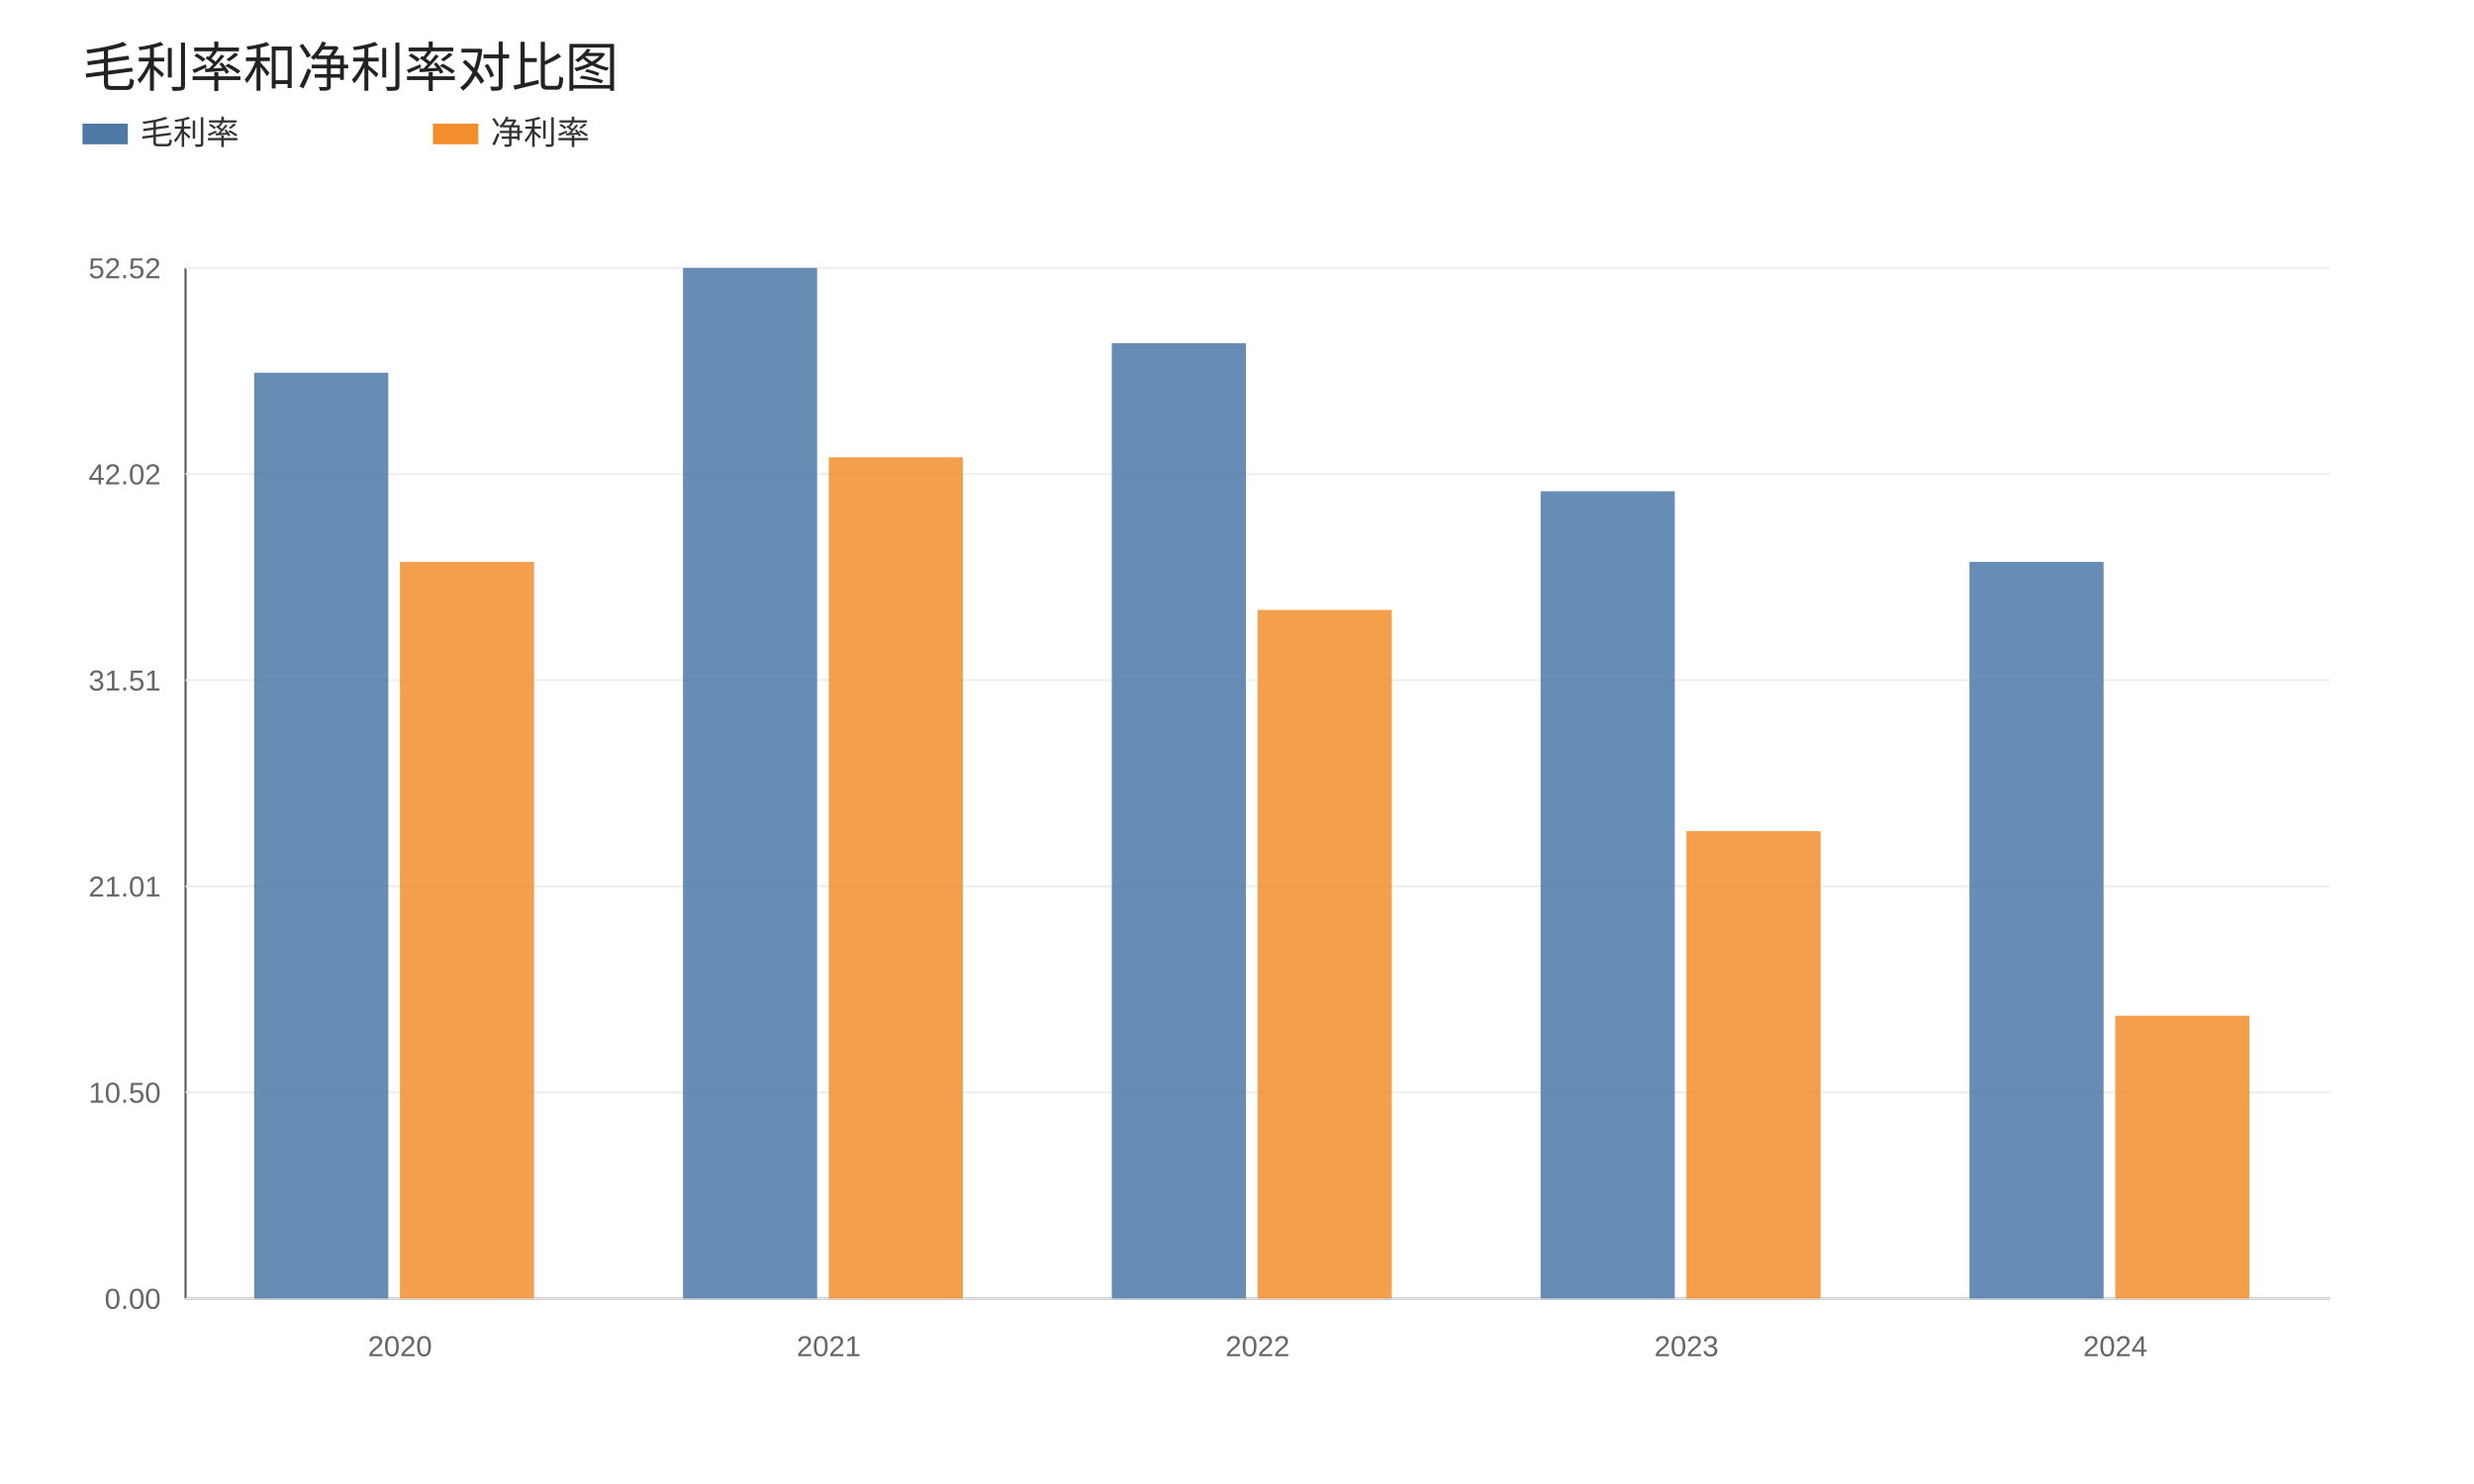
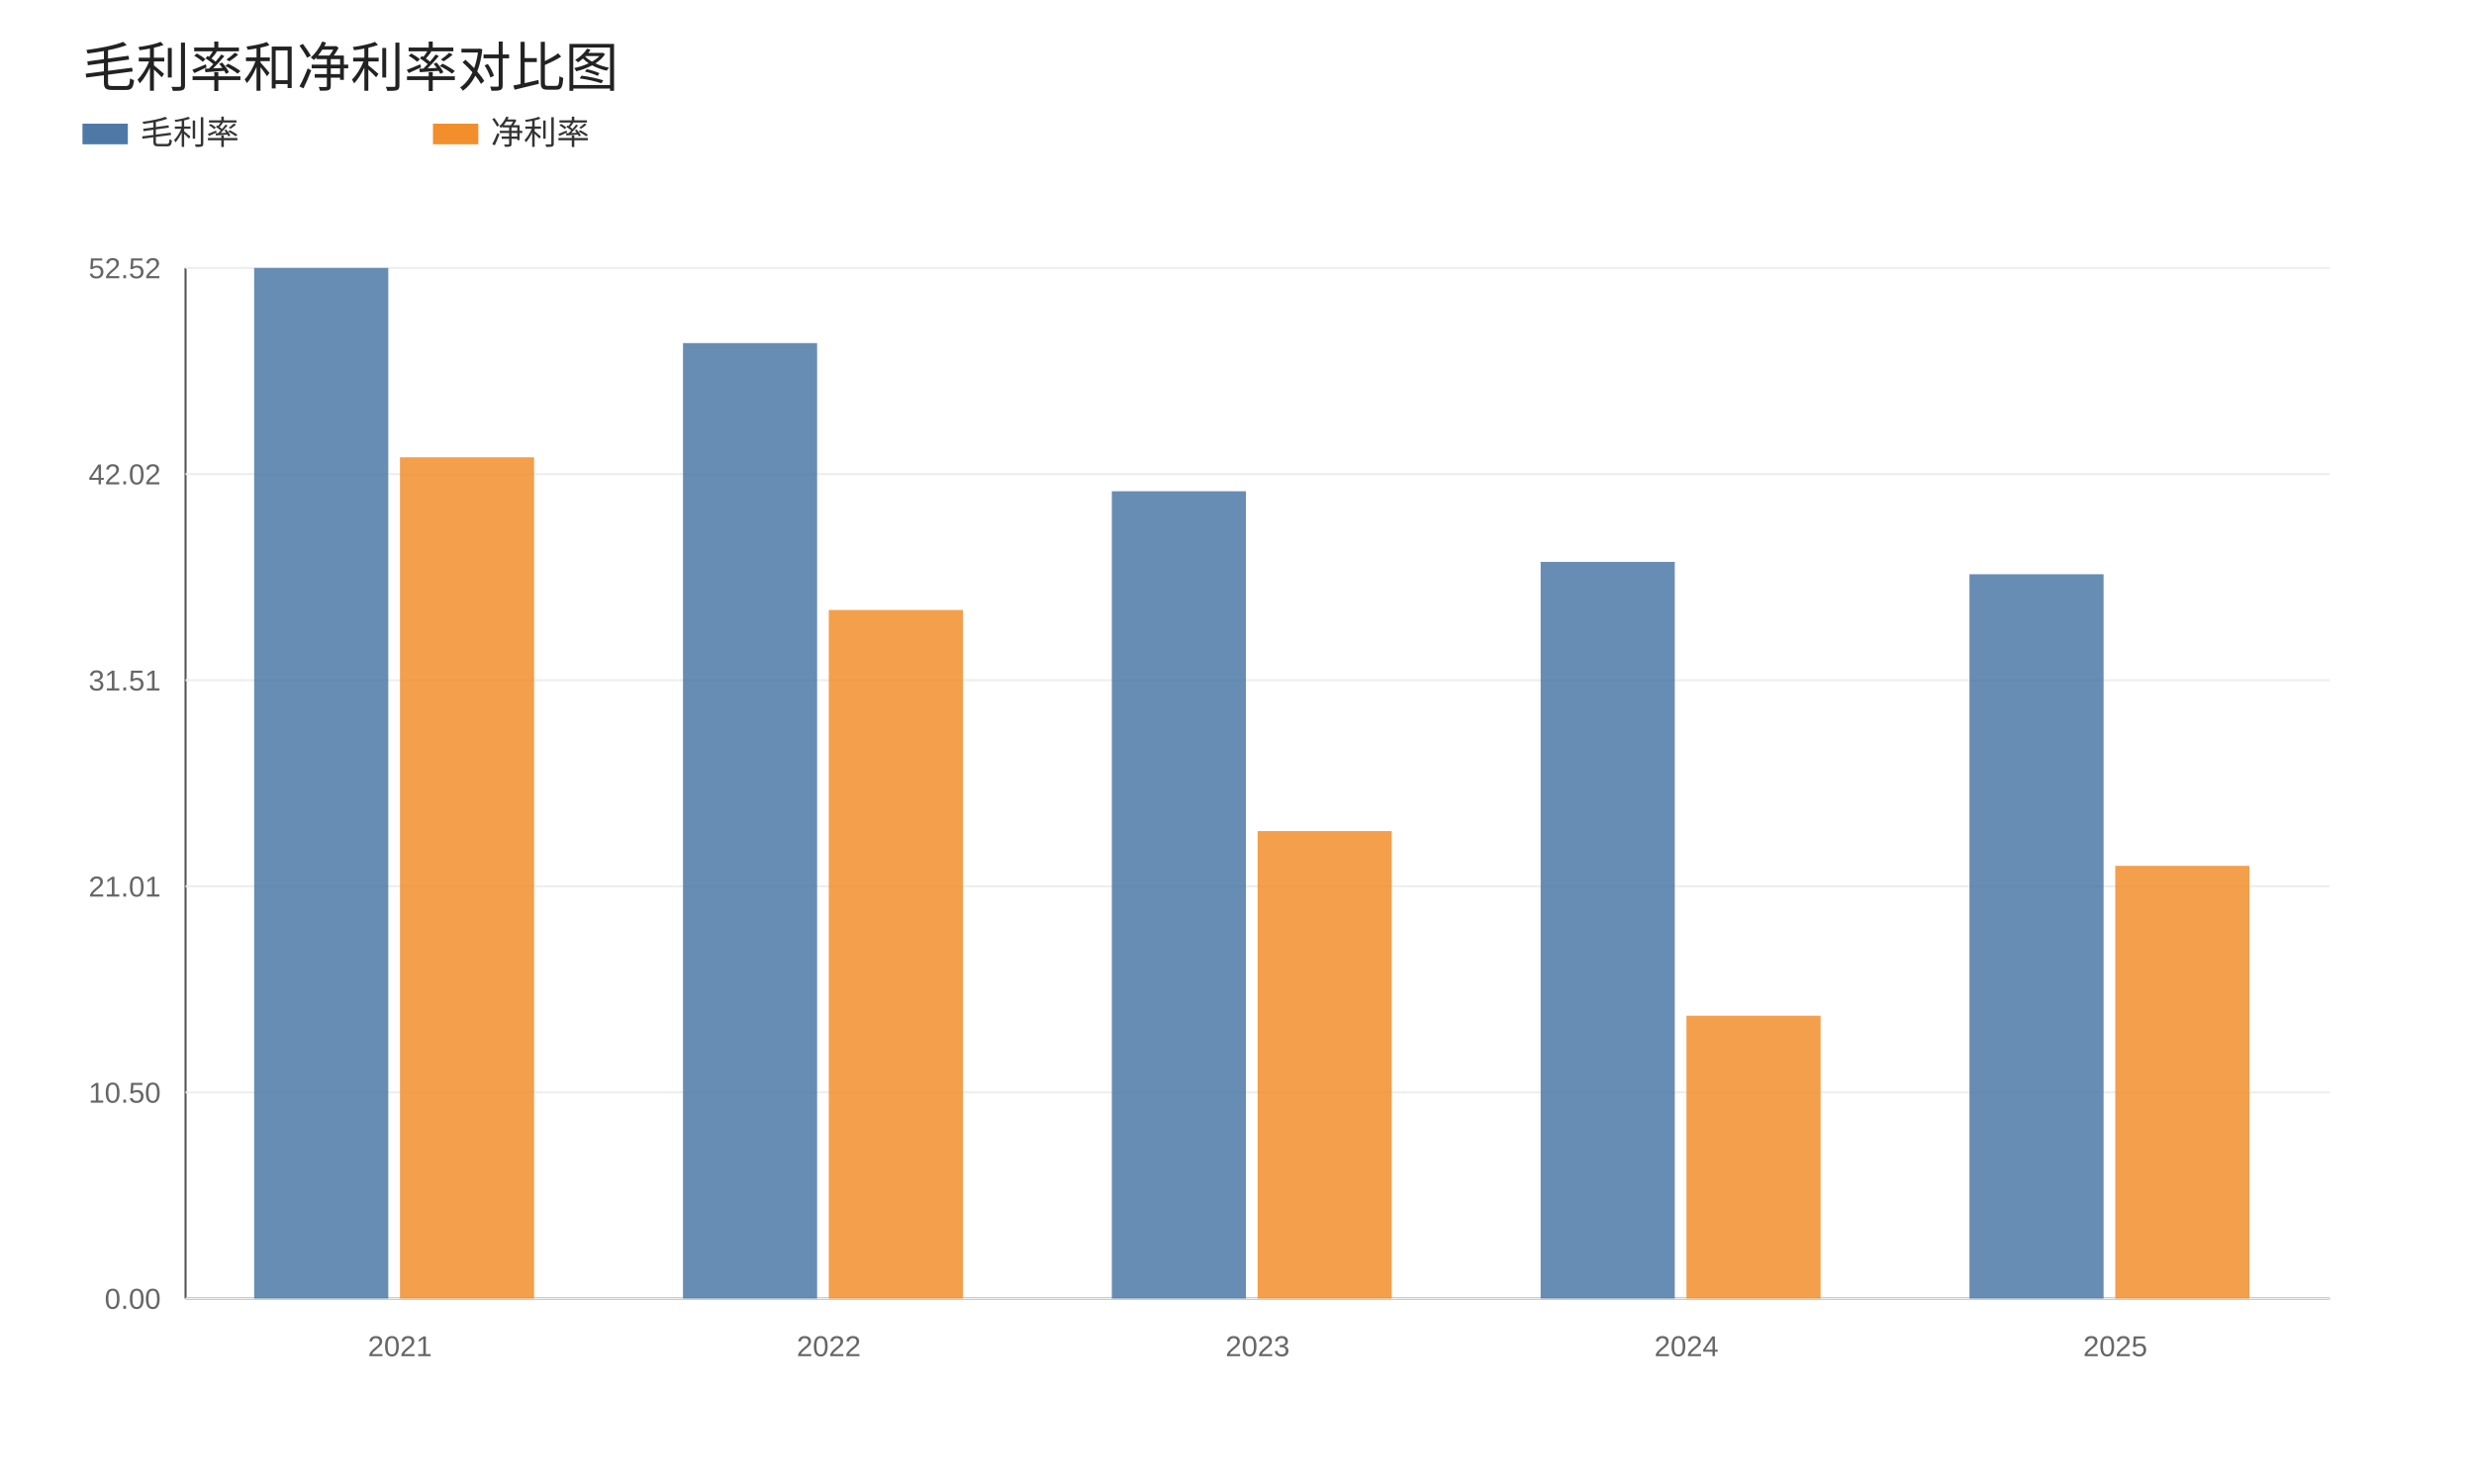
<svg xmlns="http://www.w3.org/2000/svg" width="1200" height="720" viewBox="0 0 1200 720">
  <rect x="0" y="0" width="100%" height="100%" fill="#ffffff" />
  <text x="40" y="42" font-size="26" font-family="Arial, PingFang SC, Microsoft YaHei, sans-serif" fill="#222">毛利率和净利率对比图</text>
  <rect x="40" y="60" width="22" height="10" fill="#4E79A7" />
  <text x="68" y="70" font-size="16" font-family="Arial, PingFang SC, Microsoft YaHei, sans-serif" fill="#333">毛利率</text>
  <rect x="210" y="60" width="22" height="10" fill="#F28E2B" />
  <text x="238" y="70" font-size="16" font-family="Arial, PingFang SC, Microsoft YaHei, sans-serif" fill="#333">净利率</text>
  <line x1="90" y1="130" x2="90" y2="630" stroke="#555" stroke-width="1" />
  <line x1="90" y1="630.0" x2="1130" y2="630.0" stroke="#555" stroke-width="1" />
  <line x1="90" y1="630.0" x2="1130" y2="630.0" stroke="#eee" stroke-width="1" />
  <text x="78" y="635.0" text-anchor="end" font-size="14" font-family="Arial, PingFang SC, Microsoft YaHei, sans-serif" fill="#666">0.00</text>
  <line x1="90" y1="530.0" x2="1130" y2="530.0" stroke="#eee" stroke-width="1" />
  <text x="78" y="535.0" text-anchor="end" font-size="14" font-family="Arial, PingFang SC, Microsoft YaHei, sans-serif" fill="#666">10.50</text>
  <line x1="90" y1="430.0" x2="1130" y2="430.0" stroke="#eee" stroke-width="1" />
  <text x="78" y="435.0" text-anchor="end" font-size="14" font-family="Arial, PingFang SC, Microsoft YaHei, sans-serif" fill="#666">21.01</text>
  <line x1="90" y1="330.0" x2="1130" y2="330.0" stroke="#eee" stroke-width="1" />
  <text x="78" y="335.0" text-anchor="end" font-size="14" font-family="Arial, PingFang SC, Microsoft YaHei, sans-serif" fill="#666">31.51</text>
  <line x1="90" y1="230" x2="1130" y2="230" stroke="#eee" stroke-width="1" />
  <text x="78" y="235" text-anchor="end" font-size="14" font-family="Arial, PingFang SC, Microsoft YaHei, sans-serif" fill="#666">42.02</text>
  <line x1="90" y1="130.0" x2="1130" y2="130.0" stroke="#eee" stroke-width="1" />
  <text x="78" y="135.0" text-anchor="end" font-size="14" font-family="Arial, PingFang SC, Microsoft YaHei, sans-serif" fill="#666">52.52</text>
-   <text x="194.0" y="658" text-anchor="middle" font-size="14" font-family="Arial, PingFang SC, Microsoft YaHei, sans-serif" fill="#666">2020</text>
-   <text x="402.0" y="658" text-anchor="middle" font-size="14" font-family="Arial, PingFang SC, Microsoft YaHei, sans-serif" fill="#666">2021</text>
-   <text x="610.0" y="658" text-anchor="middle" font-size="14" font-family="Arial, PingFang SC, Microsoft YaHei, sans-serif" fill="#666">2022</text>
-   <text x="818.0" y="658" text-anchor="middle" font-size="14" font-family="Arial, PingFang SC, Microsoft YaHei, sans-serif" fill="#666">2023</text>
-   <text x="1026.0" y="658" text-anchor="middle" font-size="14" font-family="Arial, PingFang SC, Microsoft YaHei, sans-serif" fill="#666">2024</text>
-   <rect x="123.28" y="180.84" width="65.06" height="449.16" fill="#4E79A7" opacity="0.85" />
-   <rect x="331.28" y="130.00" width="65.06" height="500.00" fill="#4E79A7" opacity="0.85" />
-   <rect x="539.28" y="166.46" width="65.06" height="463.54" fill="#4E79A7" opacity="0.85" />
-   <rect x="747.28" y="238.34" width="65.06" height="391.66" fill="#4E79A7" opacity="0.85" />
-   <rect x="955.28" y="272.61" width="65.06" height="357.39" fill="#4E79A7" opacity="0.85" />
-   <rect x="194.00" y="272.61" width="65.06" height="357.39" fill="#F28E2B" opacity="0.85" />
-   <rect x="402.00" y="221.87" width="65.06" height="408.13" fill="#F28E2B" opacity="0.85" />
-   <rect x="610.00" y="295.94" width="65.06" height="334.06" fill="#F28E2B" opacity="0.85" />
-   <rect x="818.00" y="403.23" width="65.06" height="226.77" fill="#F28E2B" opacity="0.85" />
-   <rect x="1026.00" y="492.81" width="65.06" height="137.19" fill="#F28E2B" opacity="0.85" />
+   <text x="194.0" y="658" text-anchor="middle" font-size="14" font-family="Arial, PingFang SC, Microsoft YaHei, sans-serif" fill="#666">2021</text>
+   <text x="402.0" y="658" text-anchor="middle" font-size="14" font-family="Arial, PingFang SC, Microsoft YaHei, sans-serif" fill="#666">2022</text>
+   <text x="610.0" y="658" text-anchor="middle" font-size="14" font-family="Arial, PingFang SC, Microsoft YaHei, sans-serif" fill="#666">2023</text>
+   <text x="818.0" y="658" text-anchor="middle" font-size="14" font-family="Arial, PingFang SC, Microsoft YaHei, sans-serif" fill="#666">2024</text>
+   <text x="1026.0" y="658" text-anchor="middle" font-size="14" font-family="Arial, PingFang SC, Microsoft YaHei, sans-serif" fill="#666">2025</text>
+   <rect x="123.28" y="130.00" width="65.06" height="500.00" fill="#4E79A7" opacity="0.85" />
+   <rect x="331.28" y="166.46" width="65.06" height="463.54" fill="#4E79A7" opacity="0.85" />
+   <rect x="539.28" y="238.34" width="65.06" height="391.66" fill="#4E79A7" opacity="0.85" />
+   <rect x="747.28" y="272.61" width="65.06" height="357.39" fill="#4E79A7" opacity="0.85" />
+   <rect x="955.28" y="278.61" width="65.06" height="351.39" fill="#4E79A7" opacity="0.85" />
+   <rect x="194.00" y="221.87" width="65.06" height="408.13" fill="#F28E2B" opacity="0.85" />
+   <rect x="402.00" y="295.94" width="65.06" height="334.06" fill="#F28E2B" opacity="0.85" />
+   <rect x="610.00" y="403.23" width="65.06" height="226.77" fill="#F28E2B" opacity="0.85" />
+   <rect x="818.00" y="492.81" width="65.06" height="137.19" fill="#F28E2B" opacity="0.85" />
+   <rect x="1026.00" y="420.08" width="65.06" height="209.92" fill="#F28E2B" opacity="0.85" />
</svg>
